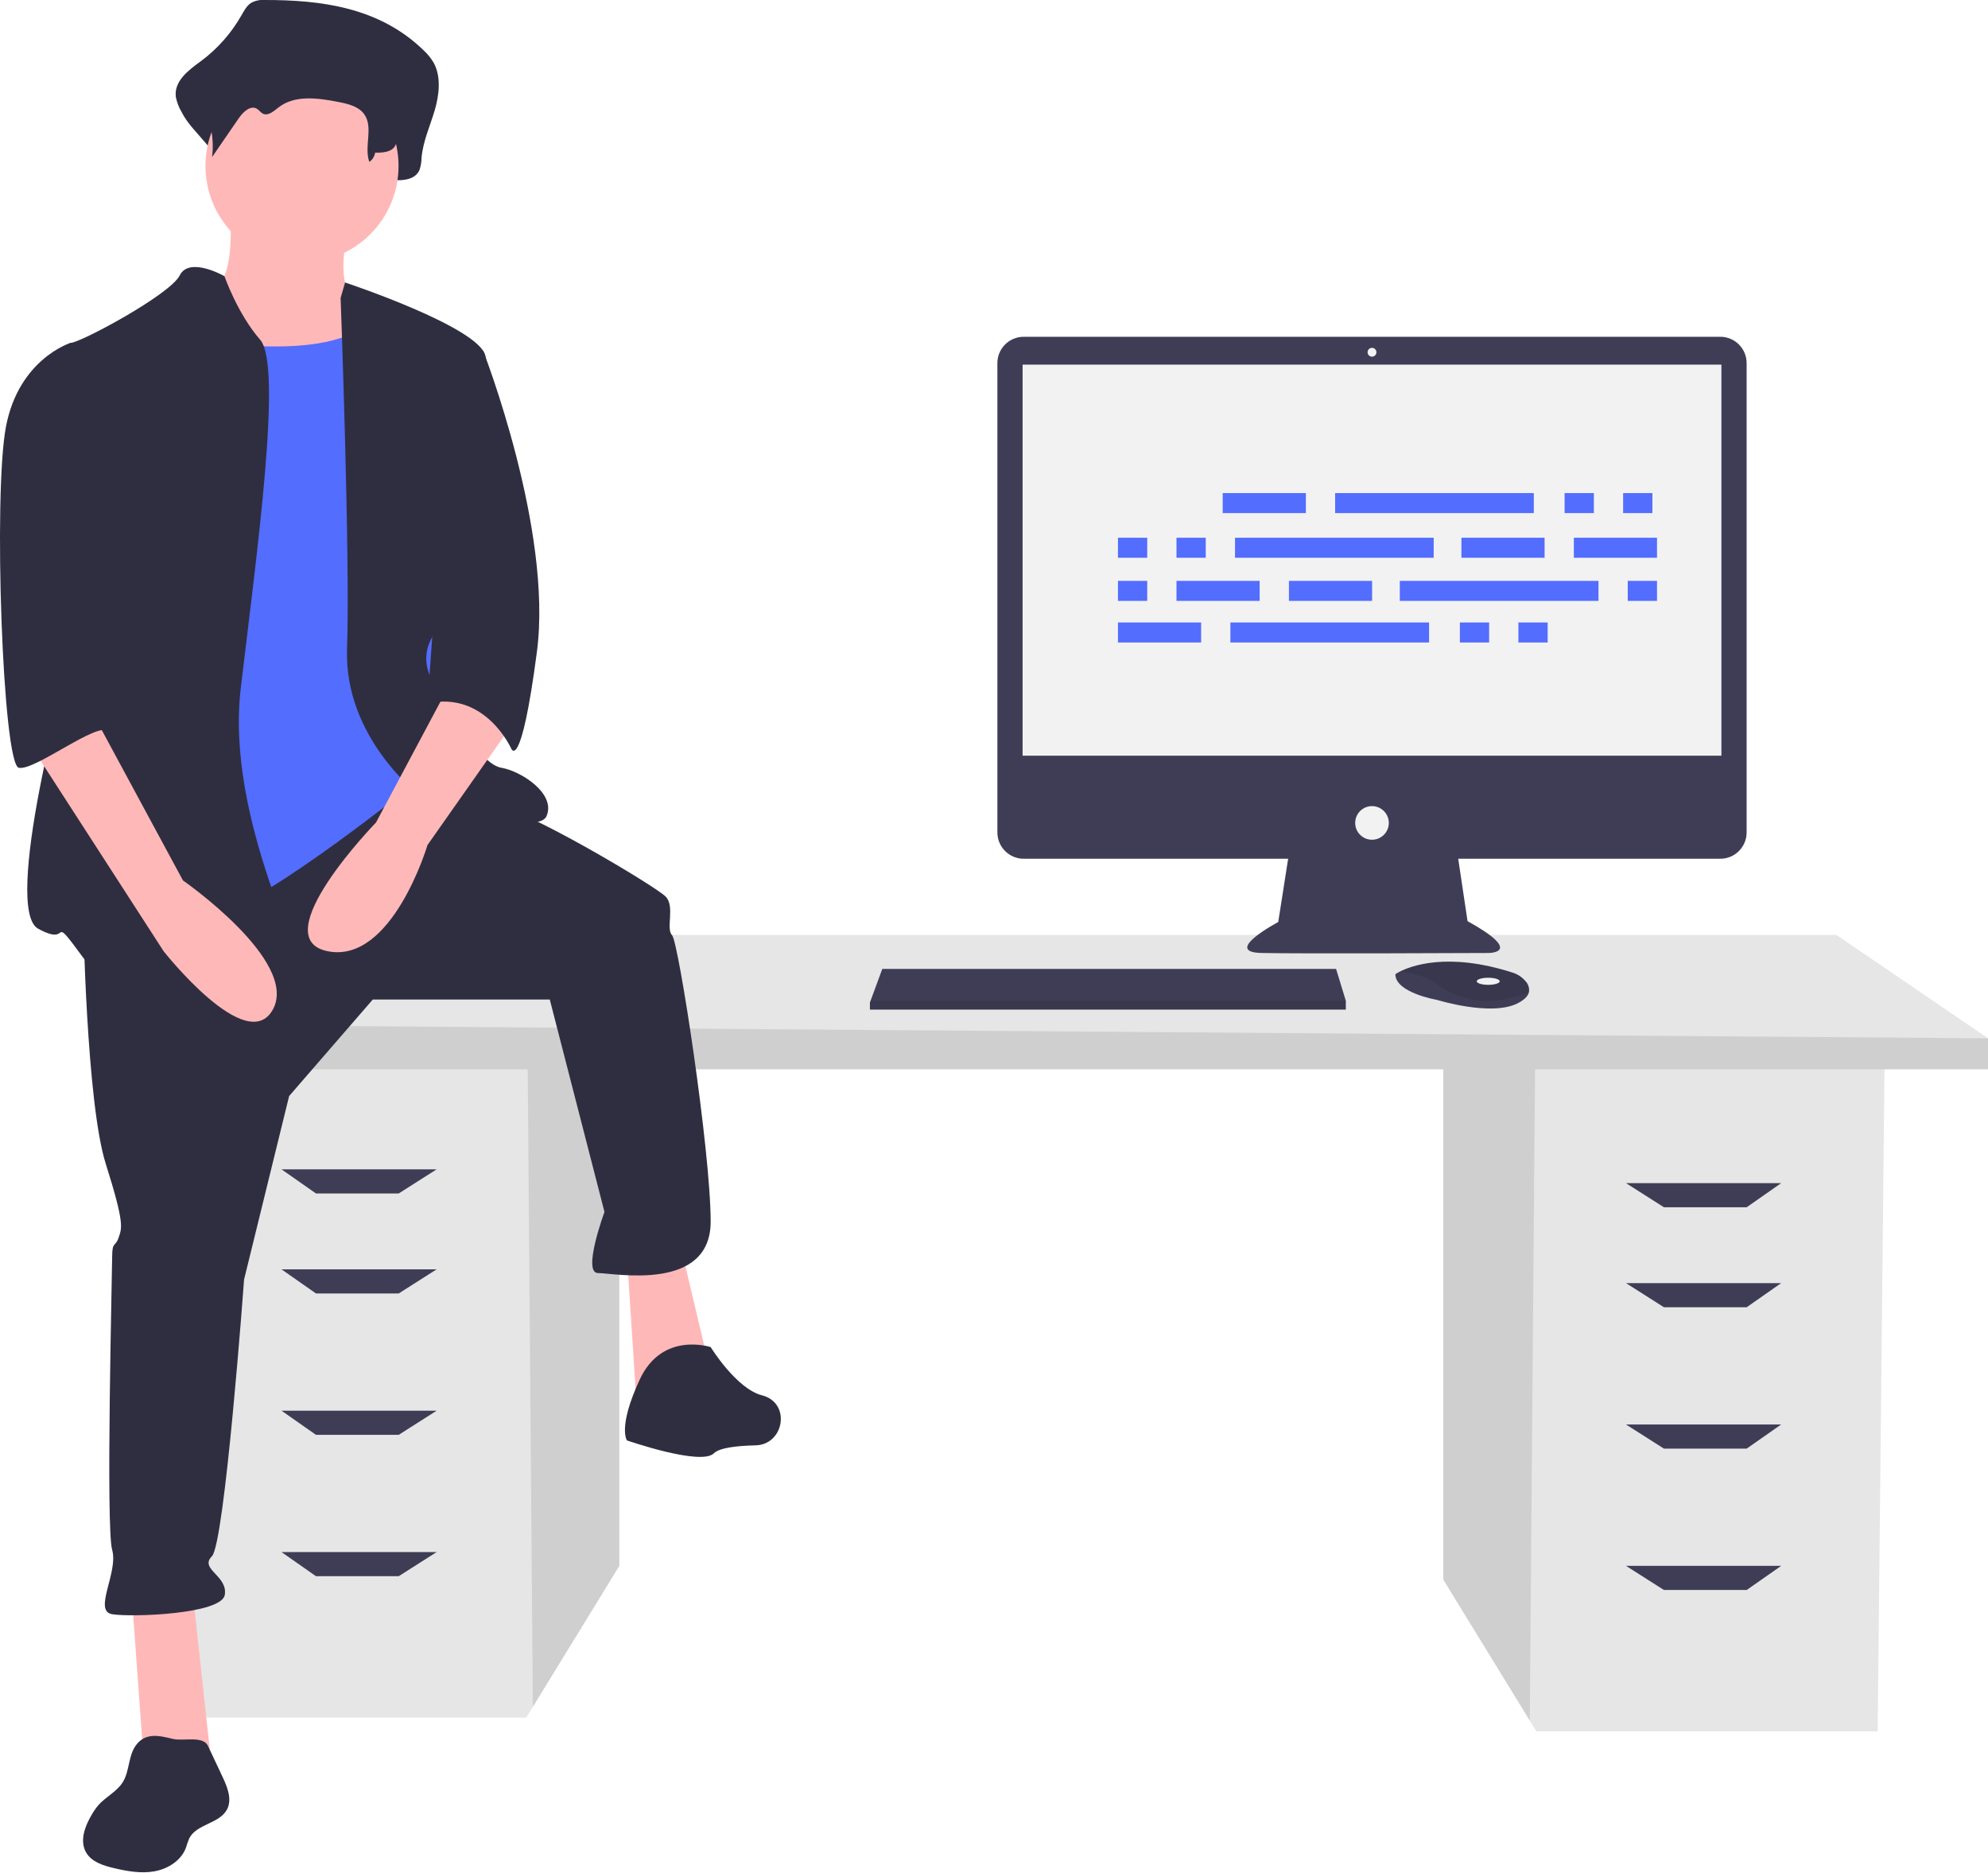
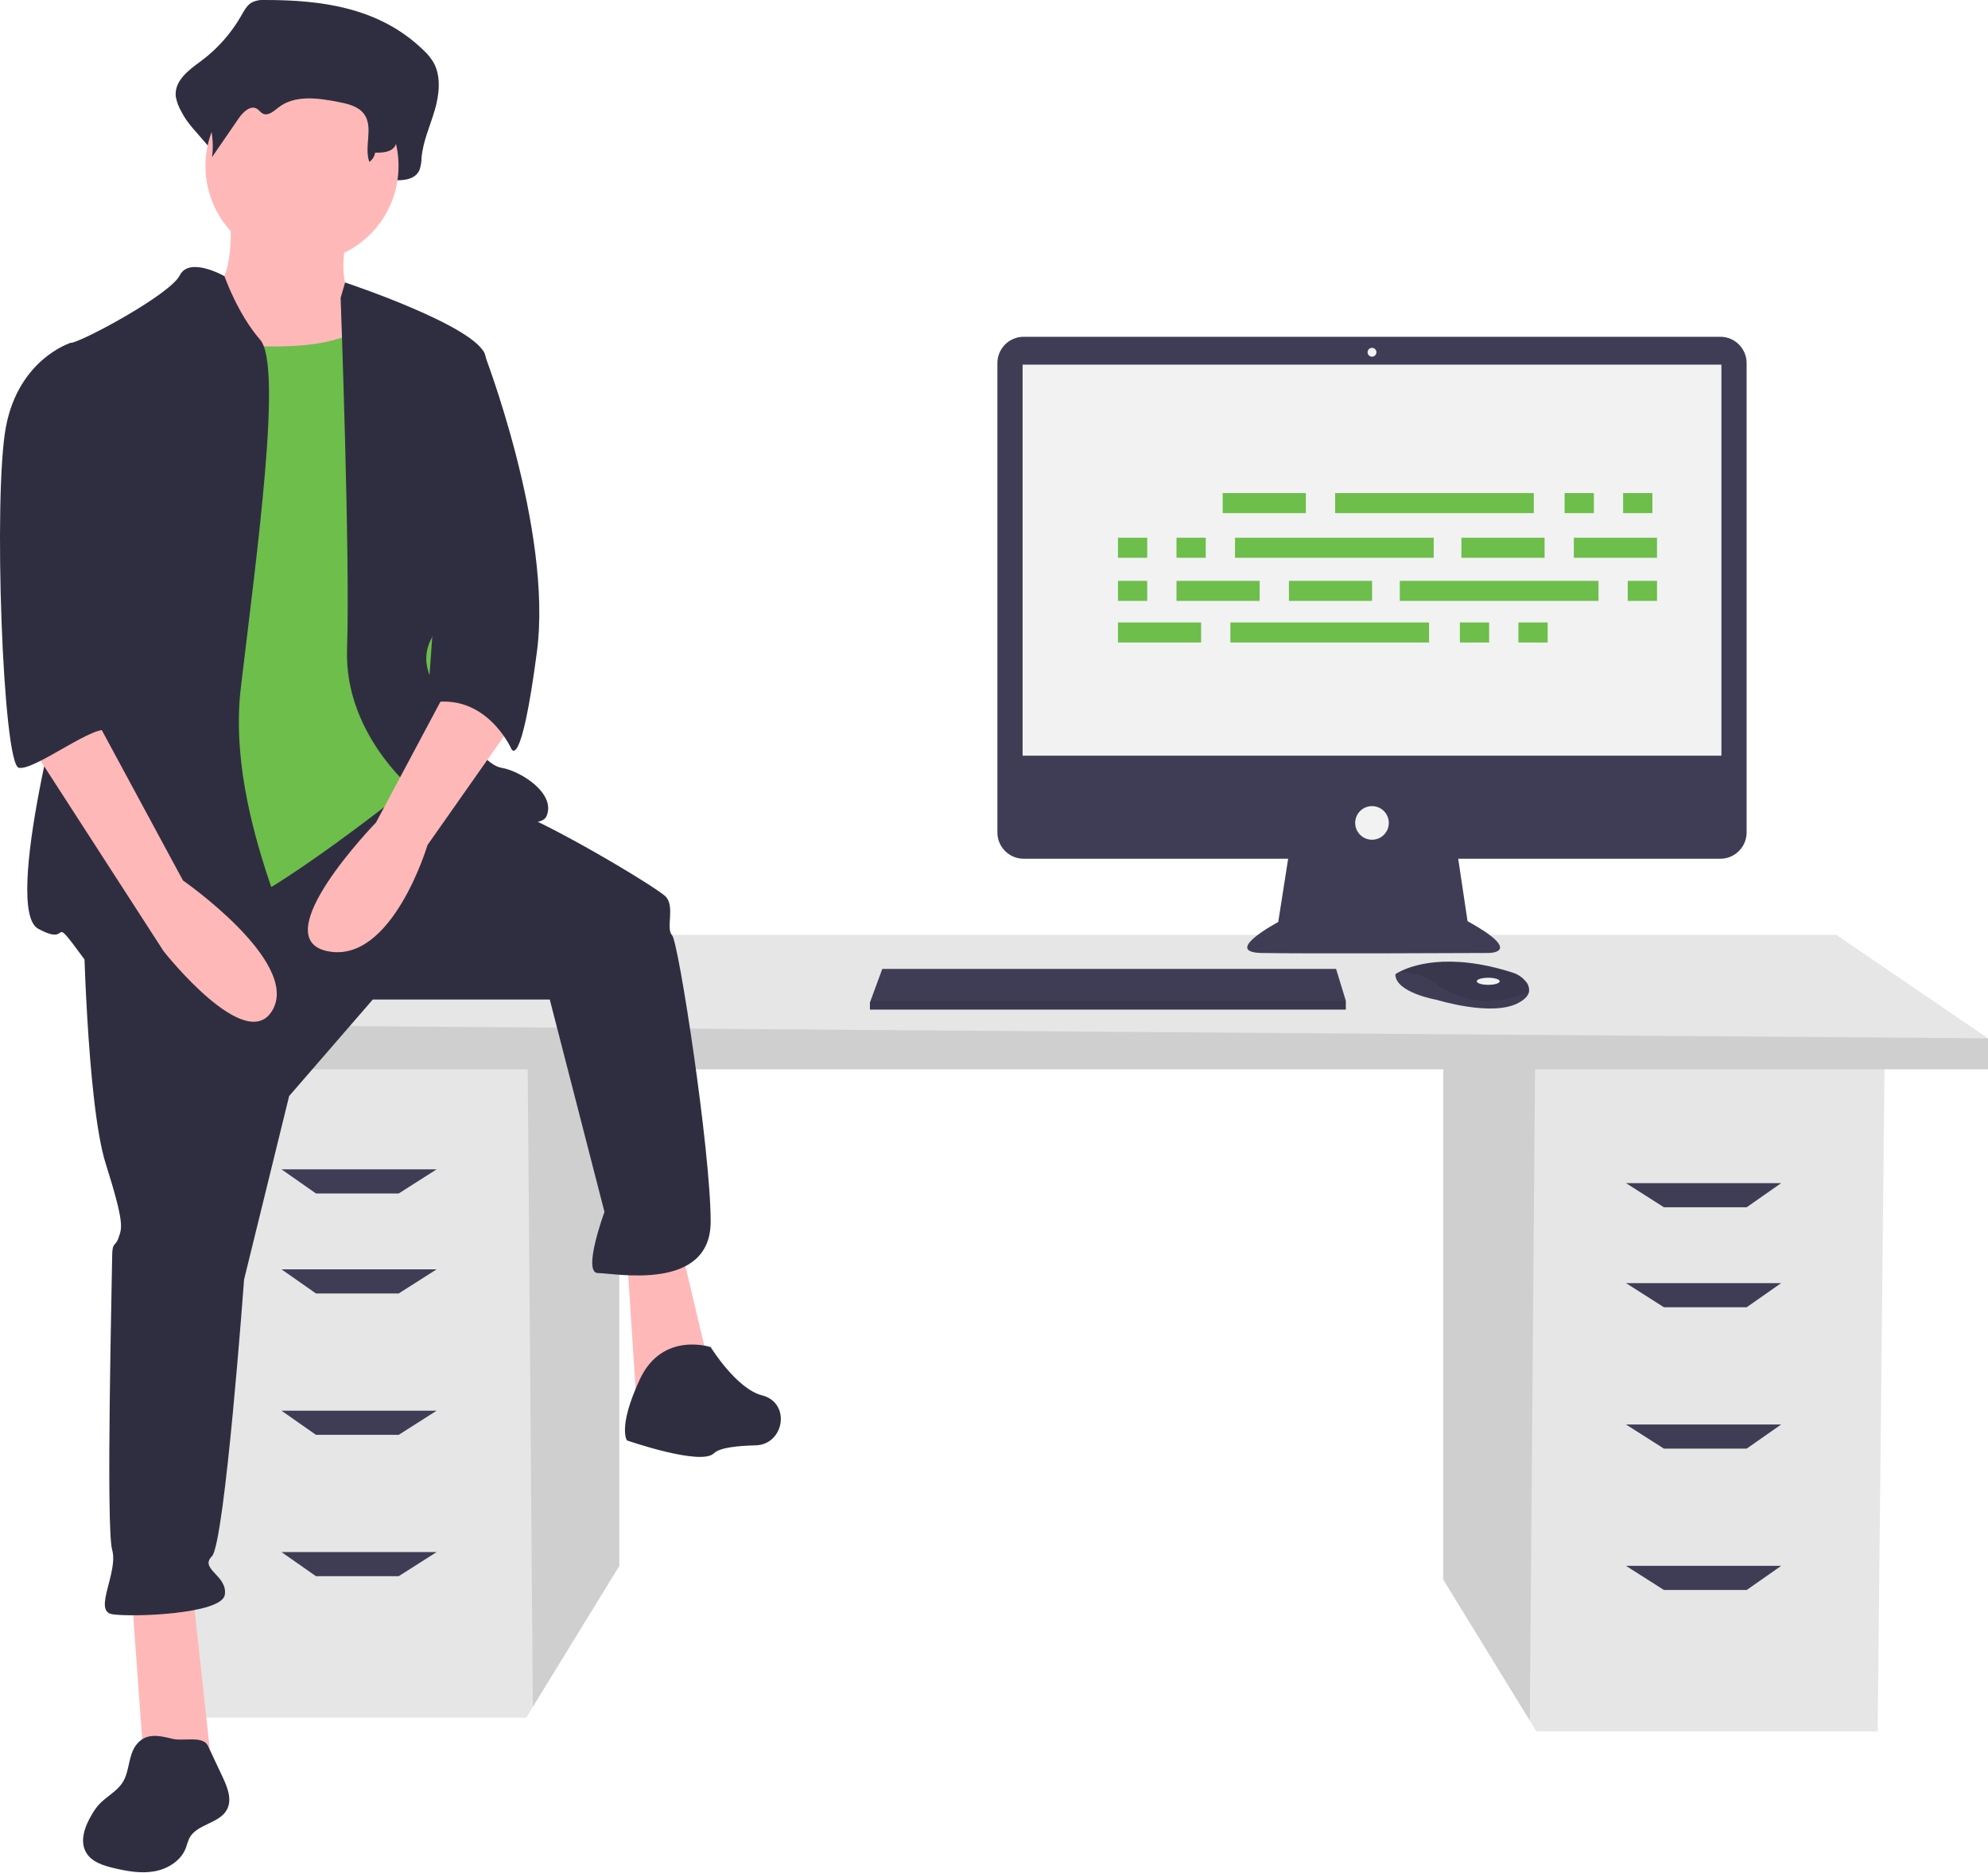
<svg xmlns="http://www.w3.org/2000/svg" id="b52d7e2d-d80f-4111-b6ed-d15502ee1edd" data-name="Layer 1" width="711.188" height="669.683" viewBox="0 0 711.188 669.683">
  <polygon points="516.326 380.018 516.326 565.013 547.27 615.443 549.625 619.279 671.722 619.279 674.189 380.018 516.326 380.018" fill="#e6e6e6" />
  <polygon points="516.326 380.018 516.326 565.013 547.27 615.443 549.169 380.018 516.326 380.018" opacity="0.1" />
  <polygon points="221.566 375.084 221.566 560.08 190.622 610.51 188.267 614.345 66.17 614.345 63.703 375.084 221.566 375.084" fill="#e6e6e6" />
  <polygon points="221.566 375.084 221.566 560.08 190.622 610.51 188.723 375.084 221.566 375.084" opacity="0.1" />
  <polygon points="711.188 371.385 711.188 382.484 47.67 382.484 47.67 366.451 109.335 334.385 656.923 334.385 711.188 371.385" fill="#e6e6e6" />
  <polygon points="711.188 371.385 711.188 382.484 47.67 382.484 47.67 366.451 711.188 371.385" opacity="0.1" />
  <polygon points="142.635 426.883 113.035 426.883 100.702 418.25 156.201 418.25 142.635 426.883" fill="#3f3d56" />
  <polygon points="142.635 462.649 113.035 462.649 100.702 454.016 156.201 454.016 142.635 462.649" fill="#3f3d56" />
  <polygon points="142.635 513.215 113.035 513.215 100.702 504.581 156.201 504.581 142.635 513.215" fill="#3f3d56" />
  <polygon points="142.635 563.78 113.035 563.78 100.702 555.147 156.201 555.147 142.635 563.78" fill="#3f3d56" />
  <polygon points="595.257 431.816 624.857 431.816 637.19 423.183 581.691 423.183 595.257 431.816" fill="#3f3d56" />
  <polygon points="595.257 467.582 624.857 467.582 637.19 458.949 581.691 458.949 595.257 467.582" fill="#3f3d56" />
  <polygon points="595.257 518.148 624.857 518.148 637.19 509.515 581.691 509.515 595.257 518.148" fill="#3f3d56" />
  <polygon points="595.257 568.713 624.857 568.713 637.19 560.08 581.691 560.08 595.257 568.713" fill="#3f3d56" />
  <path d="M859.82,235.615H610.634a9.423,9.423,0,0,0-9.424,9.424V412.897a9.423,9.423,0,0,0,9.424,9.424h94.593l-3.544,22.626s-20.253,10.759-6.013,11.076,81.328,0,81.328,0,12.974,0-7.595-11.392l-3.334-22.31h93.75a9.423,9.423,0,0,0,9.424-9.424V245.039A9.423,9.423,0,0,0,859.82,235.615Z" transform="translate(-244.406 -115.1587)" fill="#3f3d56" />
  <rect x="365.823" y="130.424" width="249.996" height="139.871" fill="#f2f2f2" />
  <circle cx="490.821" cy="125.994" r="1.582" fill="#f2f2f2" />
  <circle cx="490.821" cy="294.346" r="6.013" fill="#f2f2f2" />
  <polygon points="481.452 357.952 481.452 361.117 311.202 361.117 311.202 358.585 311.436 357.952 315.632 346.56 477.971 346.56 481.452 357.952" fill="#3f3d56" />
  <path d="M791.376,470.013c-.31,1.326-1.481,2.725-4.127,4.047-9.493,4.747-28.797-1.266-28.797-1.266s-14.873-2.532-14.873-9.177a11.866,11.866,0,0,1,1.304-.775c3.991-2.112,17.225-7.322,40.691.221a9.786,9.786,0,0,1,4.46,2.923A4.667,4.667,0,0,1,791.376,470.013Z" transform="translate(-244.406 -115.1587)" fill="#3f3d56" />
  <path d="M791.376,470.013c-11.62,4.452-21.977,4.785-32.607-2.598a23.343,23.343,0,0,0-13.886-4.573c3.991-2.112,17.225-7.322,40.691.221a9.786,9.786,0,0,1,4.46,2.923A4.667,4.667,0,0,1,791.376,470.013Z" transform="translate(-244.406 -115.1587)" opacity="0.1" />
  <ellipse cx="532.4" cy="350.99" rx="4.114" ry="1.266" fill="#f2f2f2" />
  <polygon points="481.452 357.952 481.452 361.117 311.202 361.117 311.202 358.585 311.436 357.952 481.452 357.952" opacity="0.1" />
  <path d="M339.068,115.159a8.554,8.554,0,0,0-4.961,1.108c-1.476,1.011-2.406,2.782-3.356,4.429a52.986,52.986,0,0,1-14.434,16.305c-4.289,3.142-9.742,7.06-9.008,12.853a17.372,17.372,0,0,0,2.091,5.426c3.957,7.987,14.754,14.159,13.692,23.273,3.931-6.581-1.327-9.835,2.604-16.416,1.872-3.134,5.124-6.672,7.951-4.704.946.659,1.568,1.841,2.553,2.419,2.351,1.38,4.853-1.258,6.934-3.126,7.177-6.443,17.383-4.755,26.314-2.747,4.216.948,8.847,2.191,11.34,6.221,3.277,5.298-3.113,11.02-4.728,17.01a3.264,3.264,0,0,0,3.503,4.062c2.68-.264,5.854-.481,6.013-1.657,3.372.12,7.503-.262,8.947-3.772a14.762,14.762,0,0,0,.693-4.293c.53-5.897,3.033-11.277,4.691-16.89s2.379-12.191-.419-17.167a19.864,19.864,0,0,0-3.666-4.456C379.94,117.67,359.063,115.136,339.068,115.159Z" transform="translate(-244.406 -115.1587)" fill="#2f2e41" />
  <path d="M326.544,190.064s3.453,28.778-9.209,31.081,11.511,41.441,11.511,41.441l57.557,6.907-13.814-46.045s-9.209-3.453-3.453-26.476S326.544,190.064,326.544,190.064Z" transform="translate(-244.406 -115.1587)" fill="#ffb8b8" />
  <polygon points="47.028 569.318 51.633 632.631 75.806 632.631 68.9 569.318 47.028 569.318" fill="#ffb8b8" />
  <polygon points="224.303 449.6 227.756 502.552 254.233 491.041 243.872 447.298 224.303 449.6" fill="#ffb8b8" />
  <path d="M274.167,442.738s1.151,66.766,8.058,88.637,5.756,23.023,4.605,26.476-2.302,1.151-2.302,6.907-2.302,96.695,0,104.753-6.907,21.872,0,23.023,39.139,0,40.29-6.907-9.209-9.209-4.605-13.814,11.511-98.998,11.511-98.998l16.116-65.615,29.93-34.534H441.082l19.569,75.975s-8.058,21.872-2.302,21.872,40.29,6.907,40.29-18.418S487.127,451.947,484.825,449.645s1.151-10.36-2.302-13.814-43.743-27.627-58.708-32.232S387.857,393.515,387.857,393.515Z" transform="translate(-244.406 -115.1587)" fill="#2f2e41" />
  <path d="M498.639,596.991s-17.267-5.756-25.325,11.511-4.605,21.872-4.605,21.872,26.476,9.209,31.081,4.605c2.003-2.003,8.365-2.699,14.913-2.846,9.973-.224,12.626-14.333,3.207-17.619q-.421-.147-.853-.255C507.848,611.955,498.639,596.991,498.639,596.991Z" transform="translate(-244.406 -115.1587)" fill="#2f2e41" />
  <circle cx="108.038" cy="59.365" r="34.534" fill="#ffb8b8" />
-   <path d="M307.55,235.534s56.406,11.511,70.219-6.907,19.569,51.801,19.569,51.801l6.907,73.673-10.36,40.29s-54.103,43.743-71.37,47.197-43.743,5.756-43.743,5.756,8.058-127.776,8.058-130.078S307.55,235.534,307.55,235.534Z" transform="translate(-244.406 -115.1587)" fill="#536dfe" />
+   <path d="M307.55,235.534s56.406,11.511,70.219-6.907,19.569,51.801,19.569,51.801l6.907,73.673-10.36,40.29s-54.103,43.743-71.37,47.197-43.743,5.756-43.743,5.756,8.058-127.776,8.058-130.078S307.55,235.534,307.55,235.534Z" transform="translate(-244.406 -115.1587)" fill="#6dbe4b" />
  <path d="M324.704,213.945s-12.55-7.189-16.003-.282S273.016,237.836,269.562,237.836s6.907,95.544,2.302,107.056S245.389,440.436,258.051,447.343s3.453-6.907,16.116,10.36,74.824,17.267,78.277,10.36-27.627-58.708-21.872-107.056,14.965-115.114,6.907-124.323S324.704,213.945,324.704,213.945Z" transform="translate(-244.406 -115.1587)" fill="#2f2e41" />
  <path d="M366.258,221.72l1.603-5.518s47.895,15.878,50.198,26.238,1.151,82.882-6.907,88.637-19.569,14.965-11.511,28.778,17.267,28.778,24.174,29.93,19.569,9.209,16.116,17.267-44.894-6.907-44.894-6.907-27.627-20.72-26.476-52.952S366.258,221.72,366.258,221.72Z" transform="translate(-244.406 -115.1587)" fill="#2f2e41" />
  <path d="M406.548,357.554l-27.627,51.801s-40.29,41.441-17.267,46.045,35.685-37.987,35.685-37.987l29.93-42.592Z" transform="translate(-244.406 -115.1587)" fill="#ffb8b8" />
  <path d="M340.75,124.195a7.838,7.838,0,0,0-4.039.783,9.413,9.413,0,0,0-2.732,3.131,39.773,39.773,0,0,1-11.75,11.524c-3.491,2.221-7.93,4.99-7.333,9.084a11.359,11.359,0,0,0,1.702,3.835,30.163,30.163,0,0,1,3.665,18.801l9.6-13.954c1.524-2.215,4.171-4.715,6.472-3.324.77.466,1.276,1.301,2.078,1.71,1.914.975,3.95-.889,5.644-2.21,5.842-4.554,14.15-3.361,21.421-1.942,3.432.67,7.202,1.549,9.231,4.397,3.372,4.733-.149,11.572,1.819,17.04a5.023,5.023,0,0,0,2.079-3.317c2.745.085,6.107-.185,7.283-2.666a9.188,9.188,0,0,0,.564-3.034c.432-4.168,2.469-7.971,3.819-11.938s1.937-8.616-.341-12.133a14.681,14.681,0,0,0-2.984-3.149C374.022,125.97,357.027,124.178,340.75,124.195Z" transform="translate(-244.406 -115.1587)" fill="#2f2e41" />
  <path d="M406.548,237.836l10.725,2.847s24.96,63.919,19.204,107.662-9.209,34.534-9.209,34.534-9.209-20.72-29.93-16.116Z" transform="translate(-244.406 -115.1587)" fill="#2f2e41" />
  <path d="M293.029,739.422c-2.776,3.772-2.219,9.165-4.678,13.151-2.131,3.455-6.148,5.267-8.814,8.329a22.326,22.326,0,0,0-2.266,3.26c-2.473,4.143-4.483,9.452-2.048,13.616,1.959,3.35,6.078,4.66,9.855,5.552,4.774,1.128,9.734,2.031,14.564,1.169s9.549-3.819,11.271-8.412a32.5,32.5,0,0,1,1.205-3.401c2.617-5.153,10.827-5.209,13.506-10.33,1.875-3.584.151-7.916-1.571-11.576l-5.261-11.177c-1.746-3.709-8.824-1.576-12.513-2.465C301.465,735.978,296.491,734.701,293.029,739.422Z" transform="translate(-244.406 -115.1587)" fill="#2f2e41" />
  <path d="M254.598,380.577l48.348,74.824s29.93,37.987,39.139,20.72-32.232-46.045-32.232-46.045L278.772,372.519Z" transform="translate(-244.406 -115.1587)" fill="#ffb8b8" />
  <path d="M278.772,240.138,269.562,237.836s-18.418,5.756-23.023,29.93-1.151,120.869,4.605,122.02,28.427-16.837,32.056-13.023-7.882-15.756-4.429-26.116S278.772,240.138,278.772,240.138Z" transform="translate(-244.406 -115.1587)" fill="#2f2e41" />
  <g id="f3c2397c-d780-4cc6-97d8-1503d8277a2c" data-name="Group 13">
-     <rect id="ad41612f-86f7-46b2-a964-3a5da7bcf3cf" data-name="Rectangle 55" x="437.407" y="176.363" width="29.752" height="7.163" fill="#536dfe" />
-     <rect id="b9a0b375-cc2a-4c59-8850-661af54e4f62" data-name="Rectangle 56" x="559.722" y="176.363" width="10.468" height="7.163" fill="#536dfe" />
-     <rect id="e174c2ab-9bc5-41ec-b37c-b06fbf8a9878" data-name="Rectangle 57" x="580.659" y="176.363" width="10.468" height="7.163" fill="#536dfe" />
-     <rect id="ba2479ac-4c7d-43b4-a028-73b1e20e4002" data-name="Rectangle 58" x="477.628" y="176.363" width="71.075" height="7.163" fill="#536dfe" />
-     <rect id="ac60ef86-00f2-480b-8171-28b6fdfc1958" data-name="Rectangle 59" x="399.941" y="222.644" width="29.752" height="7.163" fill="#536dfe" />
-     <rect id="b3d8298d-cd65-487a-8b19-4cee946356e7" data-name="Rectangle 60" x="522.256" y="222.644" width="10.468" height="7.163" fill="#536dfe" />
-     <rect id="ed27f15f-f0c4-4569-8330-a6688f8e356c" data-name="Rectangle 61" x="543.193" y="222.644" width="10.468" height="7.163" fill="#536dfe" />
-     <rect id="f685c005-adaf-4d60-acda-005b037d82a6" data-name="Rectangle 62" x="440.162" y="222.644" width="71.075" height="7.163" fill="#536dfe" />
-     <rect id="eca7c7fc-83f8-48ca-a588-6606db47af3f" data-name="Rectangle 63" x="522.807" y="192.341" width="29.752" height="7.163" fill="#536dfe" />
-     <rect id="a71b5b2f-f8b9-481d-a301-5e3357e5fe42" data-name="Rectangle 64" x="563.028" y="192.341" width="29.752" height="7.163" fill="#536dfe" />
-     <rect id="abb3a25a-f854-41fc-8391-e6ad9fbe2417" data-name="Rectangle 66" x="399.941" y="192.341" width="10.468" height="7.163" fill="#536dfe" />
-     <rect id="add2b425-b775-4eb5-9c25-8c4c14f957c9" data-name="Rectangle 67" x="420.878" y="192.341" width="10.468" height="7.163" fill="#536dfe" />
-     <rect id="b7159612-3b84-4b0b-a885-612eaab04c06" data-name="Rectangle 68" x="441.815" y="192.341" width="71.075" height="7.163" fill="#536dfe" />
-     <rect id="edfc7301-4de5-47dc-80e2-1ae2da982d6d" data-name="Rectangle 69" x="461.099" y="207.768" width="29.752" height="7.163" fill="#536dfe" />
-     <rect id="e1009f91-6275-4375-80fa-0d778e331fdc" data-name="Rectangle 70" x="420.878" y="207.768" width="29.752" height="7.163" fill="#536dfe" />
-     <rect id="a060fb9f-1f1a-4862-9a69-16dd49199e18" data-name="Rectangle 71" x="399.941" y="207.768" width="10.468" height="7.163" fill="#536dfe" />
-     <rect id="b6754d5f-104f-449c-b9a9-cf9ac82bf5fe" data-name="Rectangle 73" x="582.312" y="207.768" width="10.468" height="7.163" fill="#536dfe" />
-     <rect id="e6ed1ccd-2cfd-450f-a339-07df3a1ee6bb" data-name="Rectangle 74" x="500.768" y="207.768" width="71.075" height="7.163" fill="#536dfe" />
+     <rect id="ad41612f-86f7-46b2-a964-3a5da7bcf3cf" data-name="Rectangle 55" x="437.407" y="176.363" width="29.752" height="7.163" fill="#6dbe4b" />
+     <rect id="b9a0b375-cc2a-4c59-8850-661af54e4f62" data-name="Rectangle 56" x="559.722" y="176.363" width="10.468" height="7.163" fill="#6dbe4b" />
+     <rect id="e174c2ab-9bc5-41ec-b37c-b06fbf8a9878" data-name="Rectangle 57" x="580.659" y="176.363" width="10.468" height="7.163" fill="#6dbe4b" />
+     <rect id="ba2479ac-4c7d-43b4-a028-73b1e20e4002" data-name="Rectangle 58" x="477.628" y="176.363" width="71.075" height="7.163" fill="#6dbe4b" />
+     <rect id="ac60ef86-00f2-480b-8171-28b6fdfc1958" data-name="Rectangle 59" x="399.941" y="222.644" width="29.752" height="7.163" fill="#6dbe4b" />
+     <rect id="b3d8298d-cd65-487a-8b19-4cee946356e7" data-name="Rectangle 60" x="522.256" y="222.644" width="10.468" height="7.163" fill="#6dbe4b" />
+     <rect id="ed27f15f-f0c4-4569-8330-a6688f8e356c" data-name="Rectangle 61" x="543.193" y="222.644" width="10.468" height="7.163" fill="#6dbe4b" />
+     <rect id="f685c005-adaf-4d60-acda-005b037d82a6" data-name="Rectangle 62" x="440.162" y="222.644" width="71.075" height="7.163" fill="#6dbe4b" />
+     <rect id="eca7c7fc-83f8-48ca-a588-6606db47af3f" data-name="Rectangle 63" x="522.807" y="192.341" width="29.752" height="7.163" fill="#6dbe4b" />
+     <rect id="a71b5b2f-f8b9-481d-a301-5e3357e5fe42" data-name="Rectangle 64" x="563.028" y="192.341" width="29.752" height="7.163" fill="#6dbe4b" />
+     <rect id="abb3a25a-f854-41fc-8391-e6ad9fbe2417" data-name="Rectangle 66" x="399.941" y="192.341" width="10.468" height="7.163" fill="#6dbe4b" />
+     <rect id="add2b425-b775-4eb5-9c25-8c4c14f957c9" data-name="Rectangle 67" x="420.878" y="192.341" width="10.468" height="7.163" fill="#6dbe4b" />
+     <rect id="b7159612-3b84-4b0b-a885-612eaab04c06" data-name="Rectangle 68" x="441.815" y="192.341" width="71.075" height="7.163" fill="#6dbe4b" />
+     <rect id="edfc7301-4de5-47dc-80e2-1ae2da982d6d" data-name="Rectangle 69" x="461.099" y="207.768" width="29.752" height="7.163" fill="#6dbe4b" />
+     <rect id="e1009f91-6275-4375-80fa-0d778e331fdc" data-name="Rectangle 70" x="420.878" y="207.768" width="29.752" height="7.163" fill="#6dbe4b" />
+     <rect id="a060fb9f-1f1a-4862-9a69-16dd49199e18" data-name="Rectangle 71" x="399.941" y="207.768" width="10.468" height="7.163" fill="#6dbe4b" />
+     <rect id="b6754d5f-104f-449c-b9a9-cf9ac82bf5fe" data-name="Rectangle 73" x="582.312" y="207.768" width="10.468" height="7.163" fill="#6dbe4b" />
+     <rect id="e6ed1ccd-2cfd-450f-a339-07df3a1ee6bb" data-name="Rectangle 74" x="500.768" y="207.768" width="71.075" height="7.163" fill="#6dbe4b" />
  </g>
</svg>
